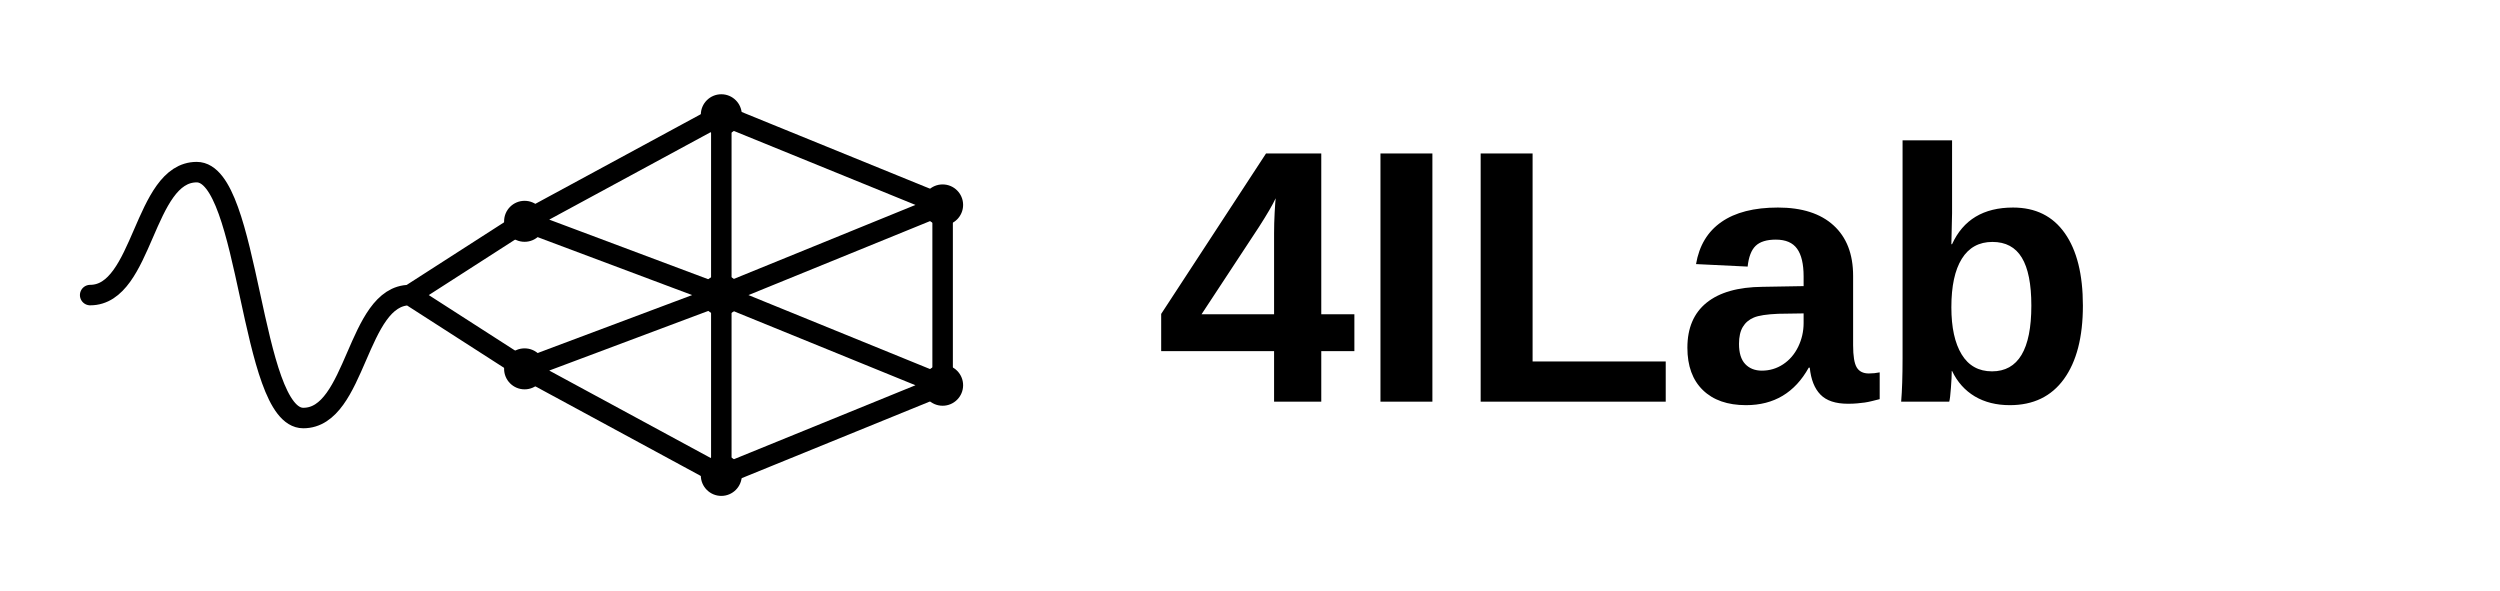
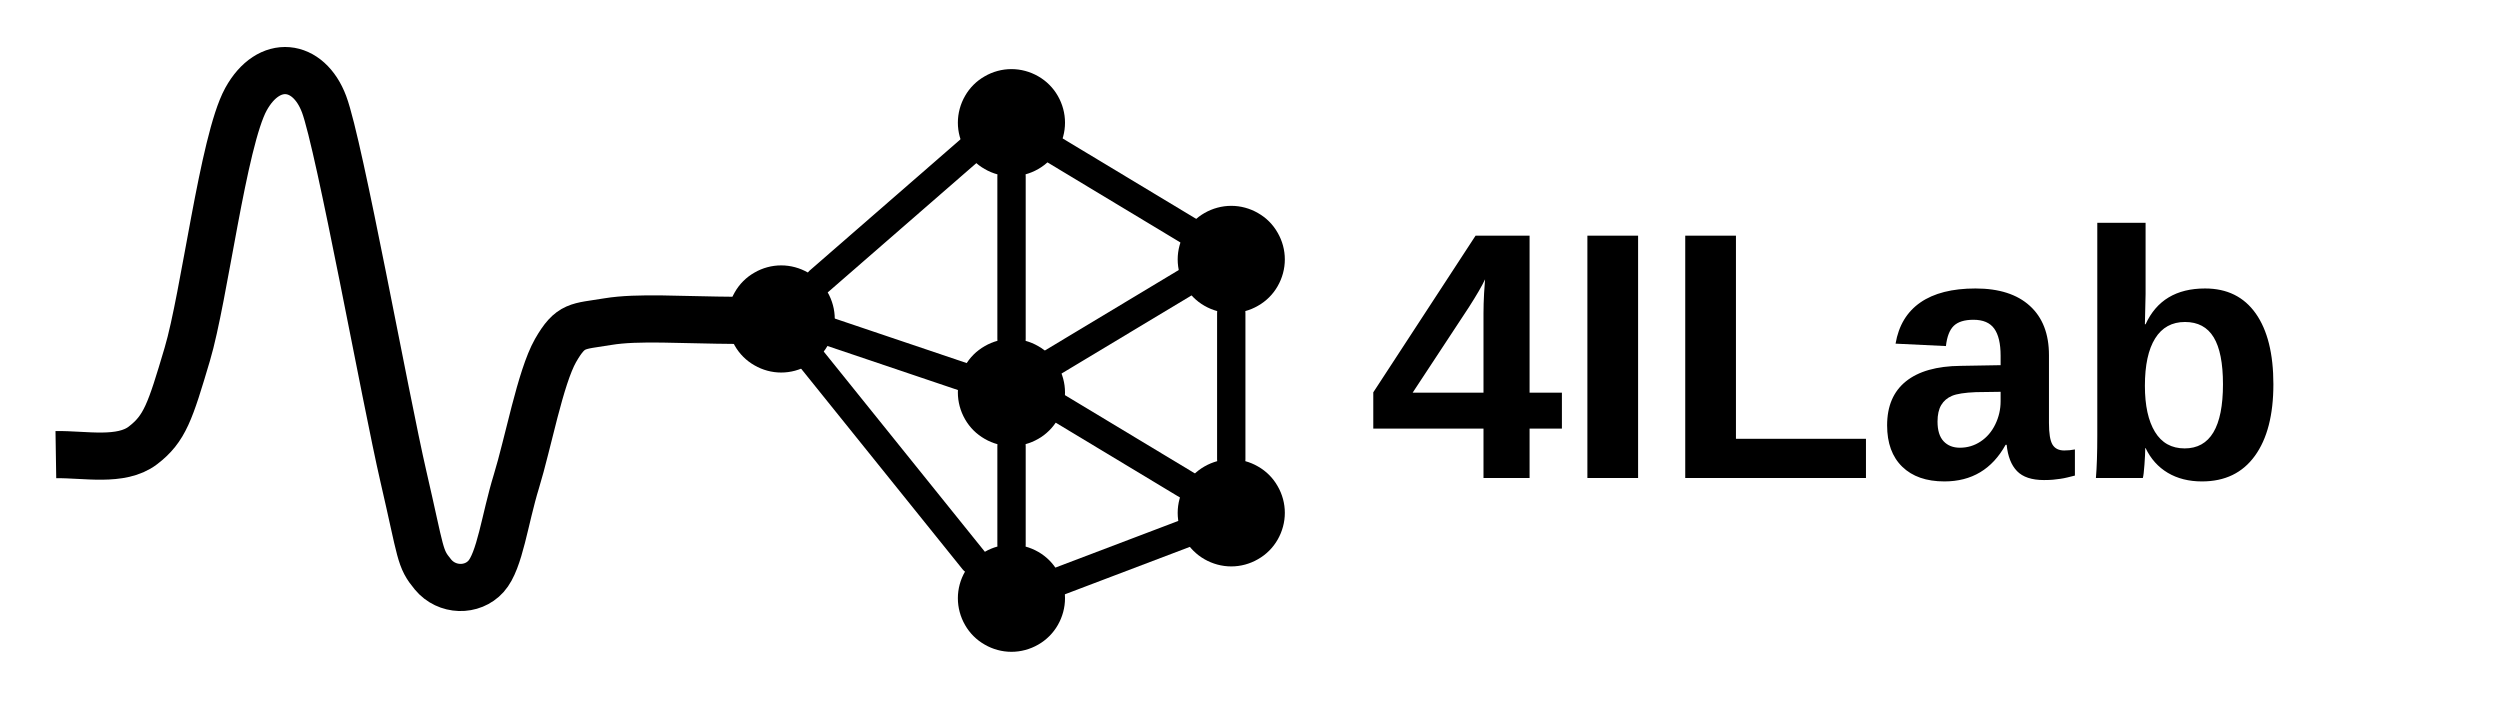
- <svg xmlns="http://www.w3.org/2000/svg" viewBox="-12 -12 610 144" color="#000000" fill="none" role="img" aria-label="4ILab">
-   <g stroke="currentColor" stroke-width="5" stroke-linecap="round" stroke-linejoin="round">
-     <path d="M10 60C23 60 23 30 36 30S49 90 62 90S75 60 88 60L116 42M88 60L116 78" />
-     <path d="M116 42L164 16L218 38L164 60L116 42M116 78L164 104L218 82L164 60L116 78M164 16V104M218 38V82" />
+ <svg xmlns="http://www.w3.org/2000/svg" viewBox="-8 -8 795 225" fill="none" color="#000000" role="img" aria-label="4ILab">
+   <g transform="translate(-92 -180)">
+     <path transform="matrix(1,0,0,-1,0,540)" d="M388.602 328.989V328.989C388.602 331.965 389.395 334.913 390.898 337.521 392.372 340.101 394.526 342.255 397.134 343.729 399.713 345.231 402.661 346.025 405.638 346.025 408.614 346.025 411.562 345.231 414.17 343.729 416.75 342.255 418.904 340.101 420.378 337.521 421.88 334.913 422.674 331.965 422.674 328.989 422.674 326.013 421.88 323.065 420.378 320.485 418.904 317.877 416.75 315.723 414.17 314.249 411.562 312.746 408.614 311.953 405.638 311.953 402.661 311.953 399.713 312.746 397.134 314.249 394.526 315.723 392.372 317.877 390.898 320.485 389.395 323.065 388.602 326.013 388.602 328.989Z" fill="currentColor" fill-rule="evenodd" />
+     <path transform="matrix(1,0,0,-1,0,540)" d="M388.602 243.184V243.184C388.602 246.161 389.395 249.109 390.898 251.688 392.372 254.296 394.526 256.45 397.134 257.924 399.713 259.427 402.661 260.22 405.638 260.22 408.614 260.22 411.562 259.427 414.17 257.924 416.75 256.45 418.904 254.296 420.378 251.688 421.88 249.109 422.674 246.161 422.674 243.184 422.674 240.208 421.88 237.26 420.378 234.652 418.904 232.072 416.75 229.918 414.17 228.444 411.562 226.942 408.614 226.148 405.638 226.148 402.661 226.148 399.713 226.942 397.134 228.444 394.526 229.918 392.372 232.072 390.898 234.652 389.395 237.26 388.602 240.208 388.602 243.184Z" fill="currentColor" fill-rule="evenodd" />
+     <path transform="matrix(1,0,0,-1,0,540)" d="M388.602 177.761V177.761C388.602 180.737 389.395 183.685 390.898 186.265 392.372 188.872 394.526 191.027 397.134 192.501 399.713 194.003 402.661 194.797 405.638 194.797 408.614 194.797 411.562 194.003 414.17 192.501 416.75 191.027 418.904 188.872 420.378 186.265 421.88 183.685 422.674 180.737 422.674 177.761 422.674 174.784 421.88 171.836 420.378 169.228 418.904 166.649 416.75 164.494 414.17 163.02 411.562 161.518 408.614 160.724 405.638 160.724 402.661 160.724 399.713 161.518 397.134 163.02 394.526 164.494 392.372 166.649 390.898 169.228 389.395 171.836 388.602 174.784 388.602 177.761Z" fill="currentColor" fill-rule="evenodd" />
+     <path transform="matrix(1,0,0,-1,0,540)" d="M458.504 285.506V285.506C458.504 288.482 459.298 291.43 460.8 294.009 462.274 296.617 464.428 298.772 467.008 300.246 469.616 301.748 472.564 302.542 475.54 302.542 478.517 302.542 481.465 301.748 484.044 300.246 486.652 298.772 488.806 296.617 490.28 294.009 491.783 291.43 492.576 288.482 492.576 285.506 492.576 282.529 491.783 279.581 490.28 276.973 488.806 274.394 486.652 272.239 484.044 270.765 481.465 269.263 478.517 268.469 475.54 268.469 472.564 268.469 469.616 269.263 467.008 270.765 464.428 272.239 462.274 274.394 460.8 276.973 459.298 279.581 458.504 282.529 458.504 285.506Z" fill="currentColor" fill-rule="evenodd" />
+     <path transform="matrix(1,0,0,-1,0,540)" d="M458.504 204.917V204.917C458.504 207.893 459.298 210.841 460.8 213.42 462.274 216.028 464.428 218.183 467.008 219.657 469.616 221.159 472.564 221.953 475.54 221.953 478.517 221.953 481.465 221.159 484.044 219.657 486.652 218.183 488.806 216.028 490.28 213.42 491.783 210.841 492.576 207.893 492.576 204.917 492.576 201.94 491.783 198.992 490.28 196.384 488.806 193.805 486.652 191.65 484.044 190.176 481.465 188.674 478.517 187.88 475.54 187.88 472.564 187.88 469.616 188.674 467.008 190.176 464.428 191.65 462.274 193.805 460.8 196.384 459.298 198.992 458.504 201.94 458.504 204.917Z" fill="currentColor" fill-rule="evenodd" />
+     <path transform="matrix(1,0,0,-1,0,540)" d="M315.383 266.57V266.57C315.383 269.546 316.176 272.494 317.679 275.102 319.153 277.682 321.307 279.836 323.915 281.31 326.494 282.813 329.443 283.606 332.419 283.606 335.395 283.606 338.343 282.813 340.951 281.31 343.531 279.836 345.685 277.682 347.159 275.102 348.661 272.494 349.455 269.546 349.455 266.57 349.455 263.594 348.661 260.646 347.159 258.038 345.685 255.458 343.531 253.304 340.951 251.83 338.343 250.328 335.395 249.534 332.419 249.534 329.443 249.534 326.494 250.328 323.915 251.83 321.307 253.304 319.153 255.458 317.679 258.038 316.176 260.646 315.383 263.594 315.383 266.57Z" fill="currentColor" fill-rule="evenodd" />
+     <path transform="matrix(1,0,0,-1,0,540)" stroke-width="9.014" stroke-linecap="round" stroke-linejoin="round" fill="none" stroke="currentColor" d="M344.494 278.617 393.137 320.939" />
+     <path transform="matrix(1,0,0,-1,0,540)" stroke-width="9.014" stroke-linecap="round" stroke-linejoin="round" fill="none" stroke="currentColor" d="M405.666 260.22V311.924" />
+     <path transform="matrix(1,0,0,-1,0,540)" stroke-width="9.014" stroke-linecap="round" stroke-linejoin="round" fill="none" stroke="currentColor" d="M469.757 289.899 414.935 322.923" />
+     <path transform="matrix(1,0,0,-1,0,540)" stroke-width="9.014" stroke-linecap="round" stroke-linejoin="round" fill="none" stroke="currentColor" d="M475.54 268.441V221.953" />
+     <path transform="matrix(1,0,0,-1,0,540)" stroke-width="9.014" stroke-linecap="round" stroke-linejoin="round" fill="none" stroke="currentColor" d="M339.619 256.876 393.619 189.78" />
+     <path transform="matrix(1,0,0,-1,0,540)" stroke-width="9.014" stroke-linecap="round" stroke-linejoin="round" fill="none" stroke="currentColor" d="M399.742 244.97 344.92 263.48" />
+     <path transform="matrix(1,0,0,-1,0,540)" stroke-width="9.014" stroke-linecap="round" stroke-linejoin="round" fill="none" stroke="currentColor" d="M405.666 226.12V194.769" />
+     <path transform="matrix(1,0,0,-1,0,540)" stroke-width="9.014" stroke-linecap="round" stroke-linejoin="round" fill="none" stroke="currentColor" d="M467.121 200.721 414.935 180.907" />
+     <path transform="matrix(1,0,0,-1,0,540)" stroke-width="9.014" stroke-linecap="round" stroke-linejoin="round" fill="none" stroke="currentColor" d="M467.915 209.82 413.093 242.844" />
+     <path transform="matrix(1,0,0,-1,0,540)" stroke-width="9.014" stroke-linecap="round" stroke-linejoin="round" fill="none" stroke="currentColor" d="M465.137 280.658 414.397 250.157" />
+     <path transform="matrix(1,0,0,-1,0,540)" stroke-width="14.995" stroke-linecap="butt" stroke-linejoin="round" fill="none" stroke="currentColor" d="M101.764 223.427C110.976 223.569 122.485 221.046 129.43 226.346 136.403 231.676 138.104 236.976 143.546 255.317 149.017 273.657 154.942 323.15 162.198 336.416 169.455 349.625 182.126 348.009 187.058 334.857 191.991 321.704 206.532 241.37 212.287 216.454 218.069 191.509 217.332 190.573 221.698 185.301 226.063 180.028 234.142 179.802 238.564 184.734 242.986 189.666 244.517 202.932 248.202 214.894 251.887 226.857 255.827 248.031 260.646 256.507 265.493 264.954 267.619 264.104 277.285 265.72 286.923 267.307 300.217 266.23 318.614 266.117" />
  </g>
-   <g fill="currentColor">
-     <circle cx="116" cy="42" r="5" />
-     <circle cx="116" cy="78" r="5" />
-     <circle cx="164" cy="16" r="5" />
-     <circle cx="164" cy="60" r="5" />
-     <circle cx="164" cy="104" r="5" />
-     <circle cx="218" cy="38" r="5" />
-     <circle cx="218" cy="82" r="5" />
-   </g>
-   <text x="270" y="86" fill="currentColor" font-family="Arial, sans-serif" font-size="88" font-weight="700">4ILab</text>
+   <text x="427" y="144" font-family="Arial, sans-serif" font-size="112" font-weight="700" fill="currentColor">4ILab</text>
</svg>
